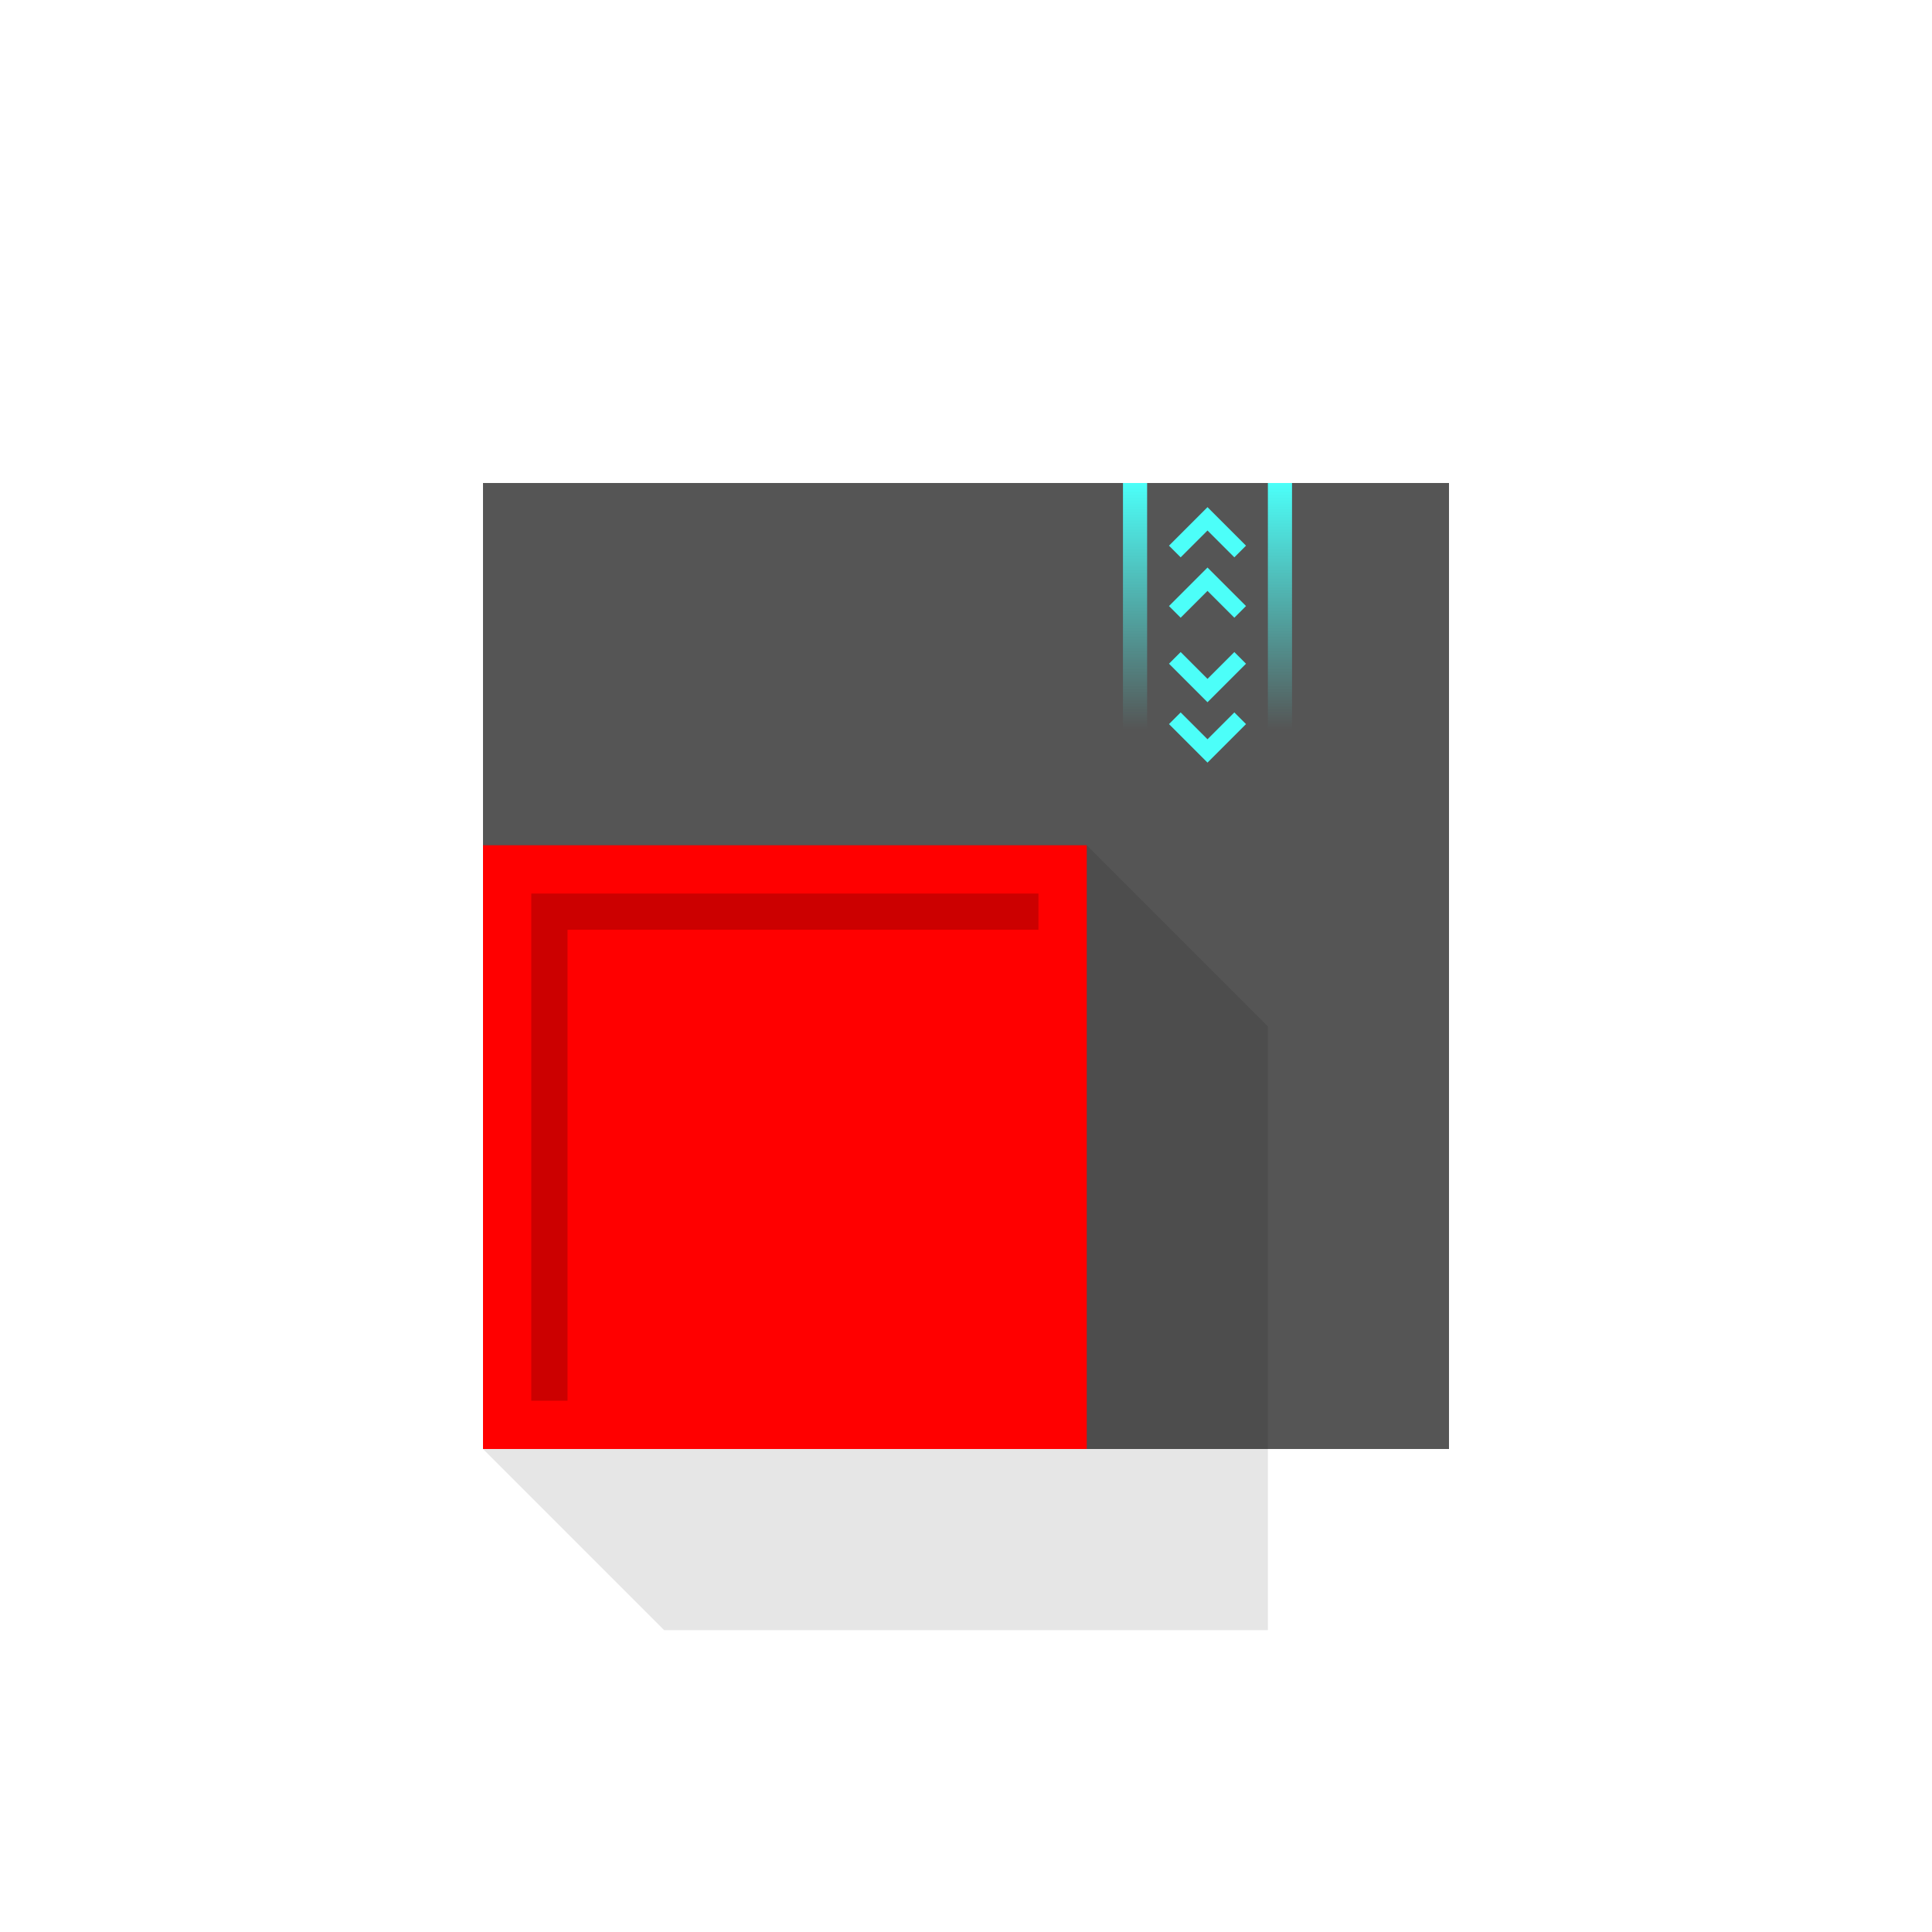
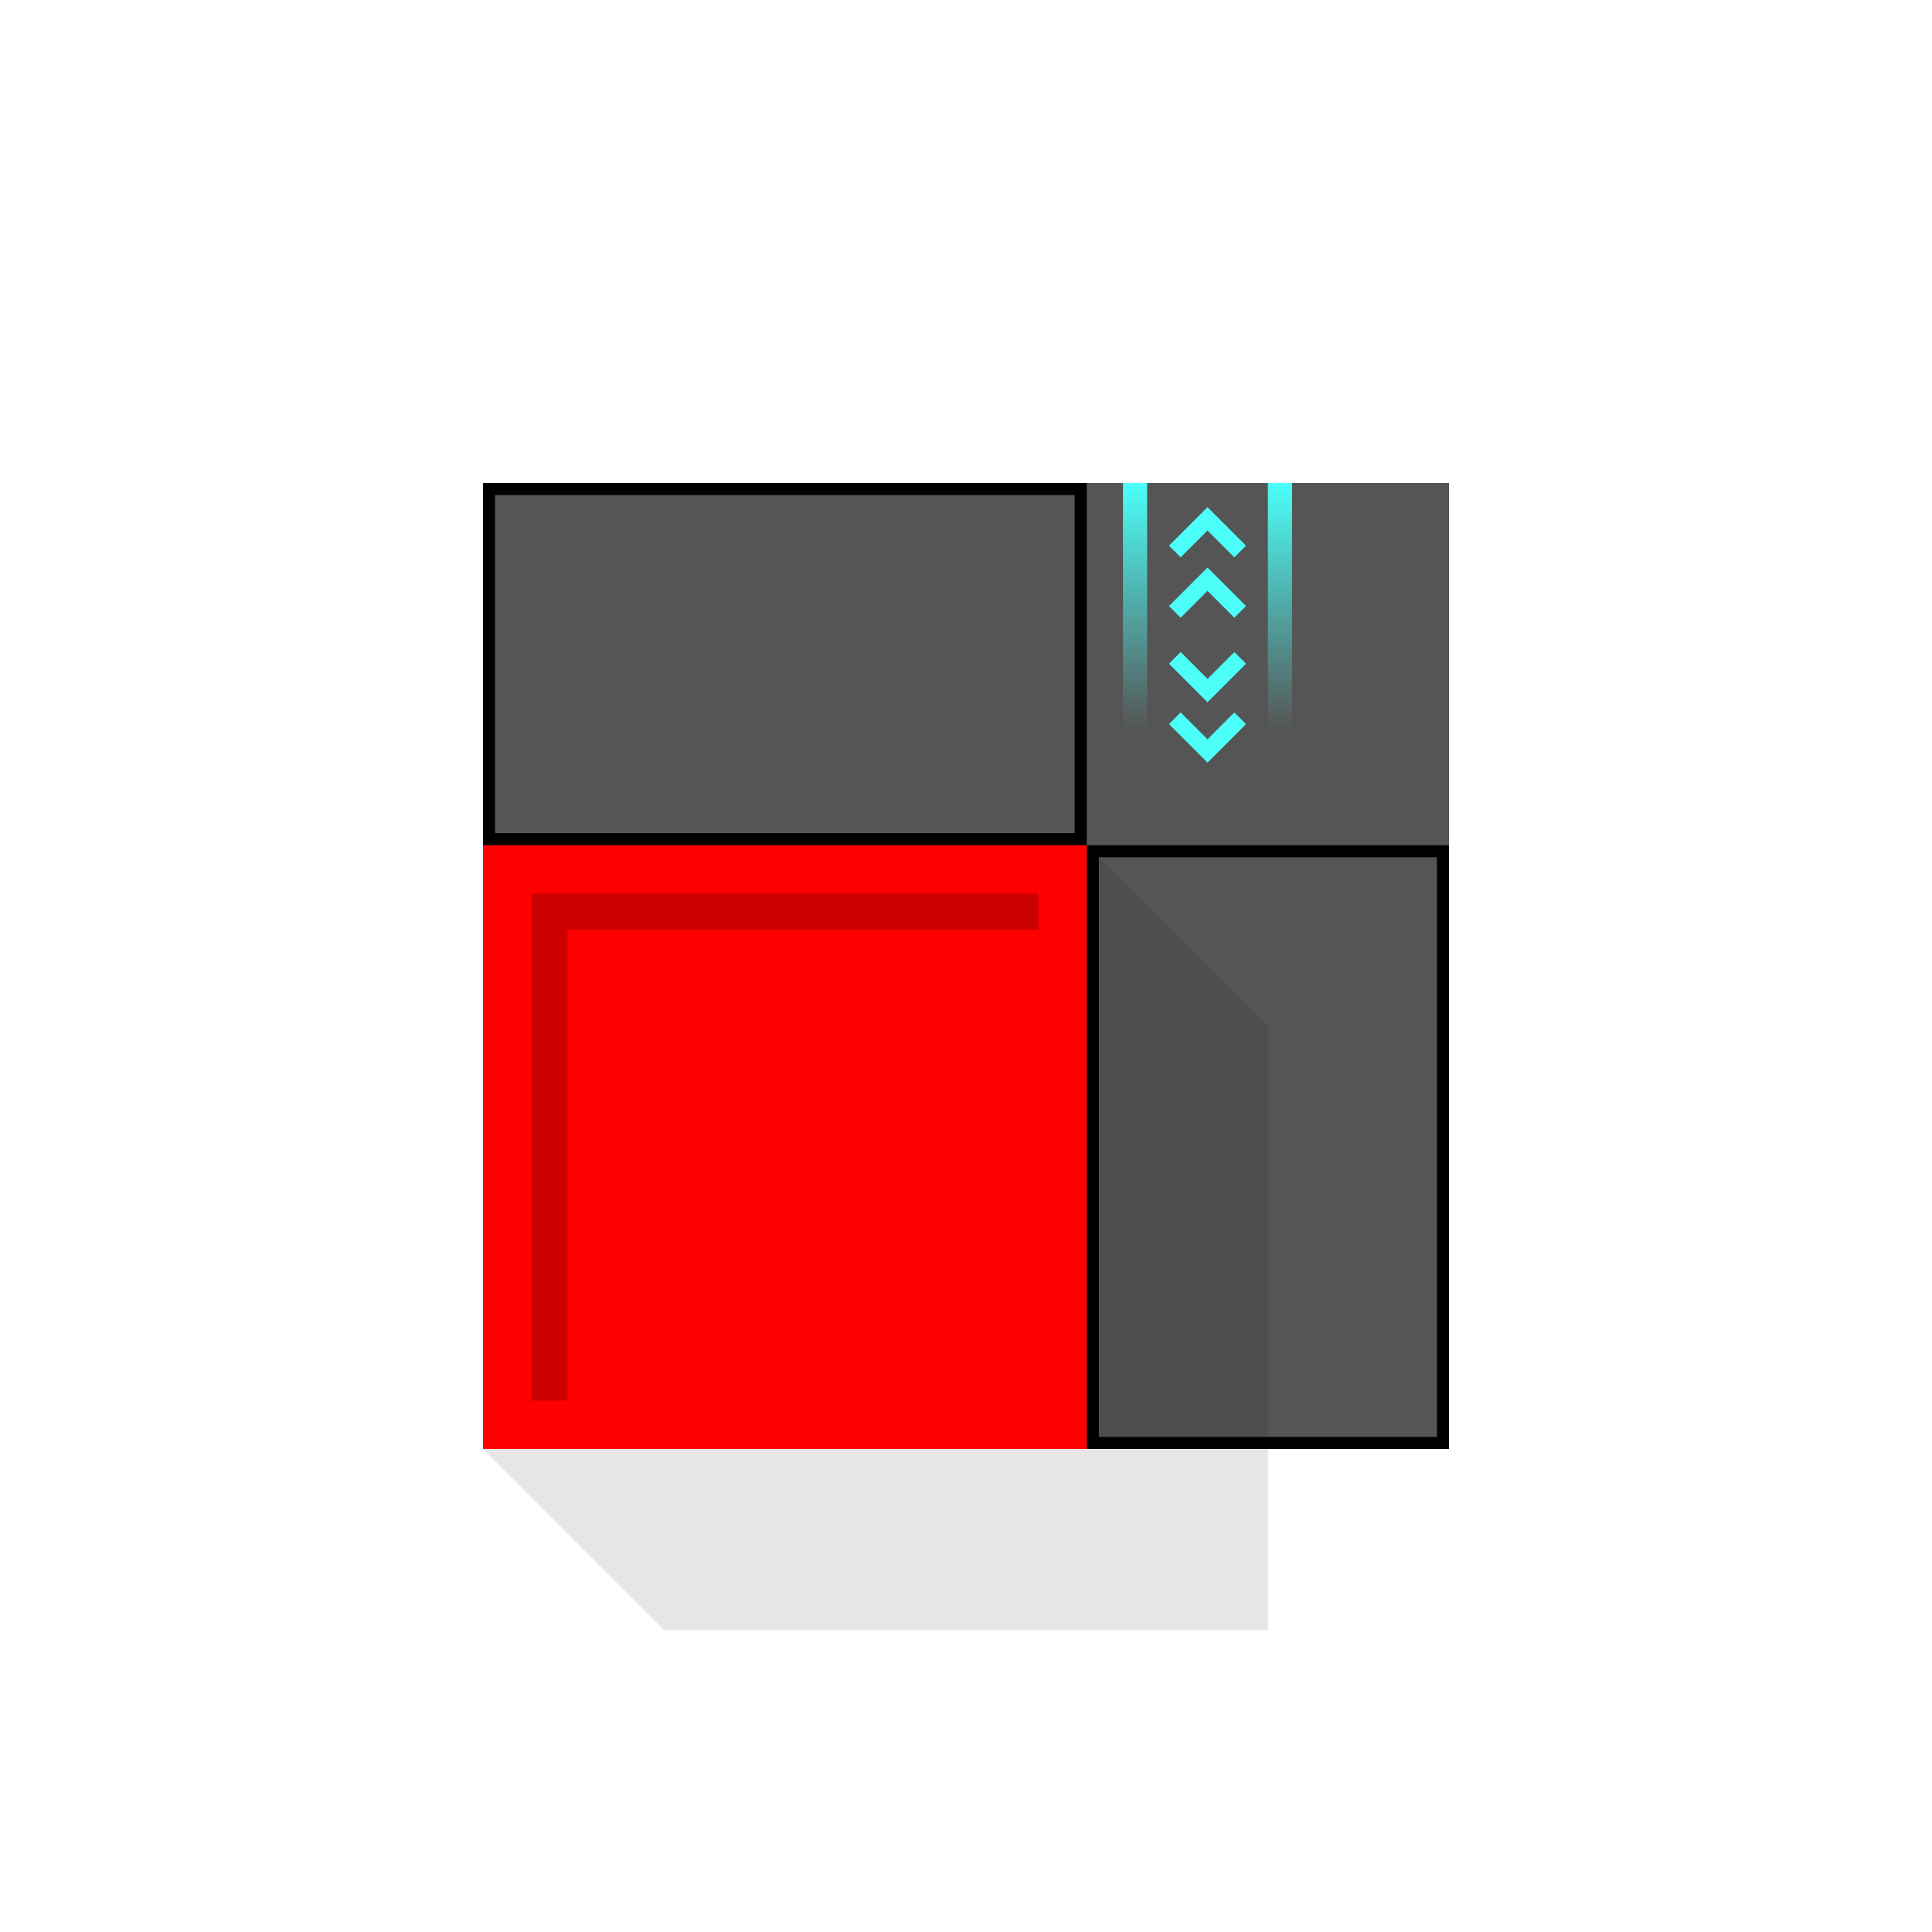
<svg xmlns="http://www.w3.org/2000/svg" width="160" height="160" viewBox="0 0 160 160" fill="none">
  <g id="Storage-Top">
    <g id="Ground">
      <rect id="Fill" x="40" y="40" width="80" height="80" fill="#555555" />
    </g>
    <g id="Entry">
      <rect id="Rectangle 9" x="107" y="40" width="36" height="2" transform="rotate(90 107 40)" fill="url(#paint0_linear_99_344)" />
      <rect id="Rectangle 10" x="95" y="40" width="36" height="2" transform="rotate(90 95 40)" fill="url(#paint1_linear_99_344)" />
      <path id="Subtract" d="M102.223 46.156L100 43.934L97.777 46.156L96.811 45.19L100 42L103.189 45.19L102.223 46.156Z" fill="#4CFFF9" />
      <path id="Subtract_2" d="M102.223 51.156L100 48.934L97.777 51.156L96.811 50.19L100 47L103.189 50.19L102.223 51.156Z" fill="#4CFFF9" />
      <path id="Subtract_3" d="M97.777 54L100 56.223L102.223 54L103.189 54.967L100 58.156L96.811 54.967L97.777 54Z" fill="#4CFFF9" />
      <path id="Subtract_4" d="M97.777 59L100 61.223L102.223 59L103.189 59.967L100 63.156L96.811 59.967L97.777 59Z" fill="#4CFFF9" />
    </g>
    <g id="Shadows">
      <path id="Shadow" d="M105 85V135H55L40 120V70H90L105 85Z" fill="black" fill-opacity="0.1" />
    </g>
    <rect id="PinPlacement" x="44.5" y="74.5" width="41" height="41" stroke="black" />
+     <rect id="CarsParking" x="90.5" y="70.5" width="29" height="49" stroke="black" />
+     <rect id="TruckParking" x="40.5" y="40.5" width="49" height="29" stroke="black" />
    <g id="Building">
      <rect id="RoofMain" x="40" y="70" width="50" height="50" fill="#FF0000" />
      <path id="RoofShadow" d="M86 77H47V116H44V74H86V77Z" fill="#CC0000" />
    </g>
  </g>
  <defs>
    <linearGradient id="paint0_linear_99_344" x1="107" y1="41" x2="143" y2="41" gradientUnits="userSpaceOnUse">
      <stop stop-color="#4CFFF9" />
      <stop offset="0.567" stop-color="#4CFFF9" stop-opacity="0" />
    </linearGradient>
    <linearGradient id="paint1_linear_99_344" x1="95" y1="41" x2="131" y2="41" gradientUnits="userSpaceOnUse">
      <stop stop-color="#4CFFF9" />
      <stop offset="0.567" stop-color="#4CFFF9" stop-opacity="0" />
    </linearGradient>
  </defs>
</svg>
